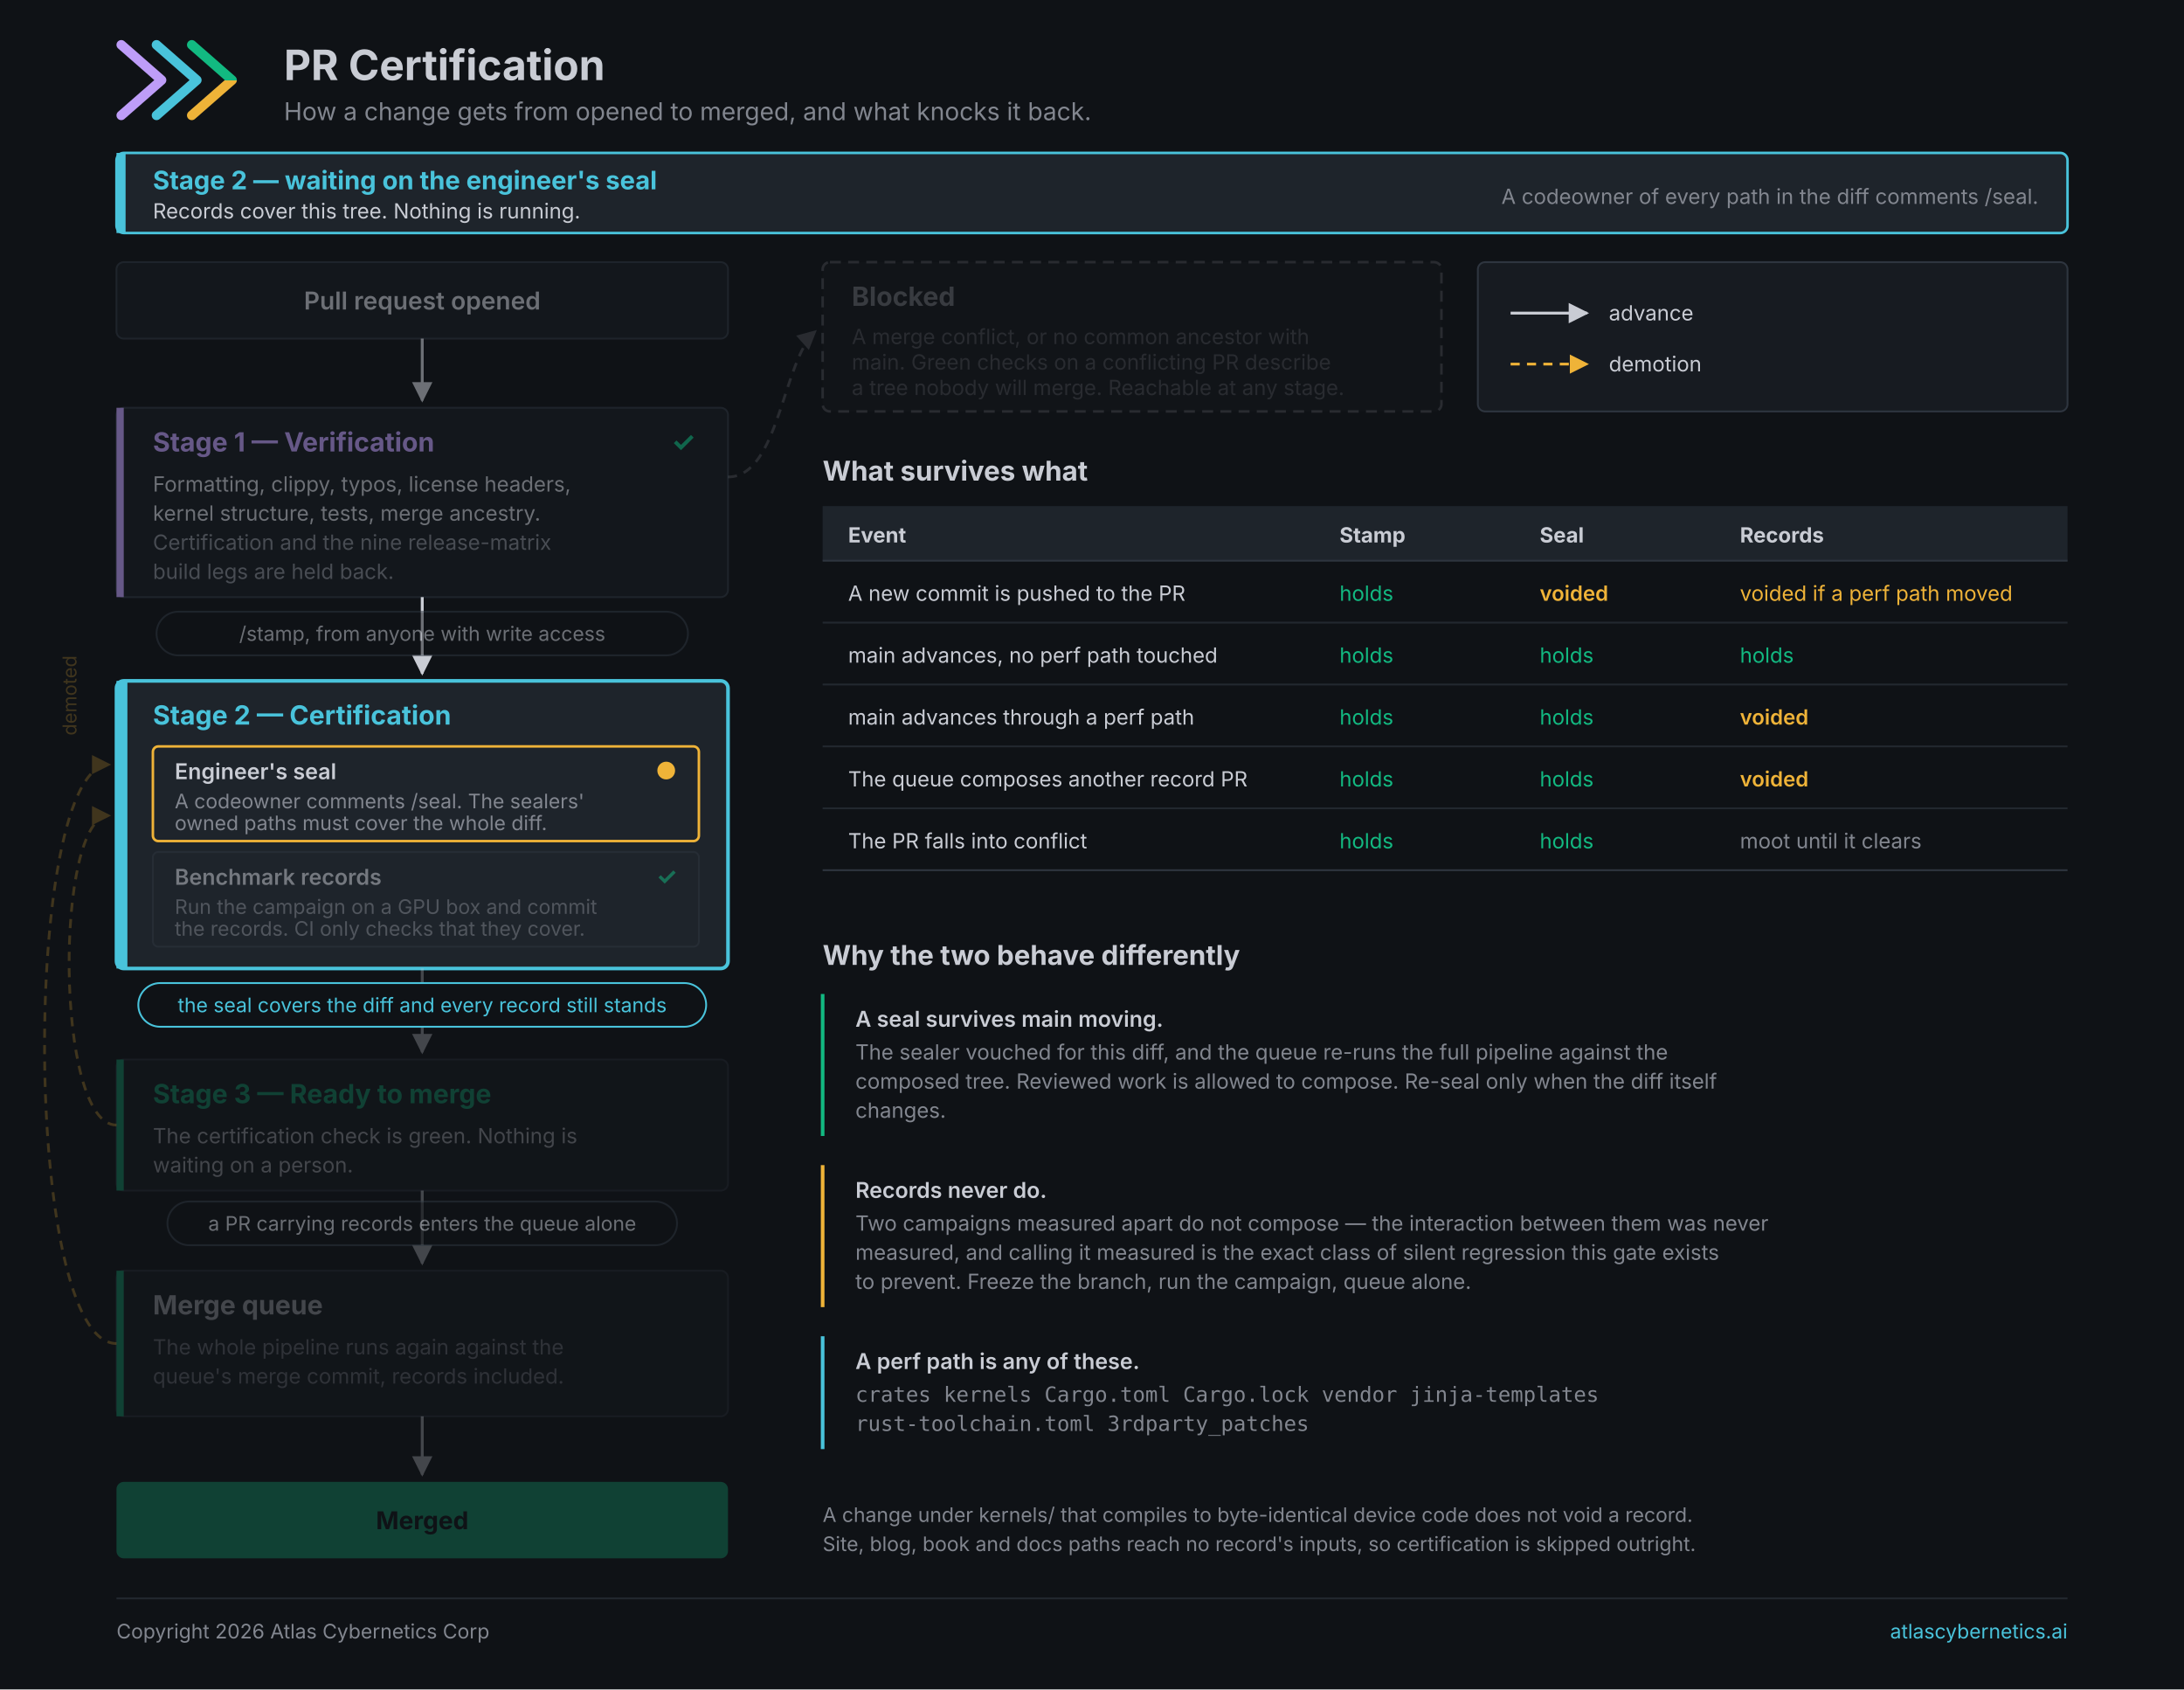
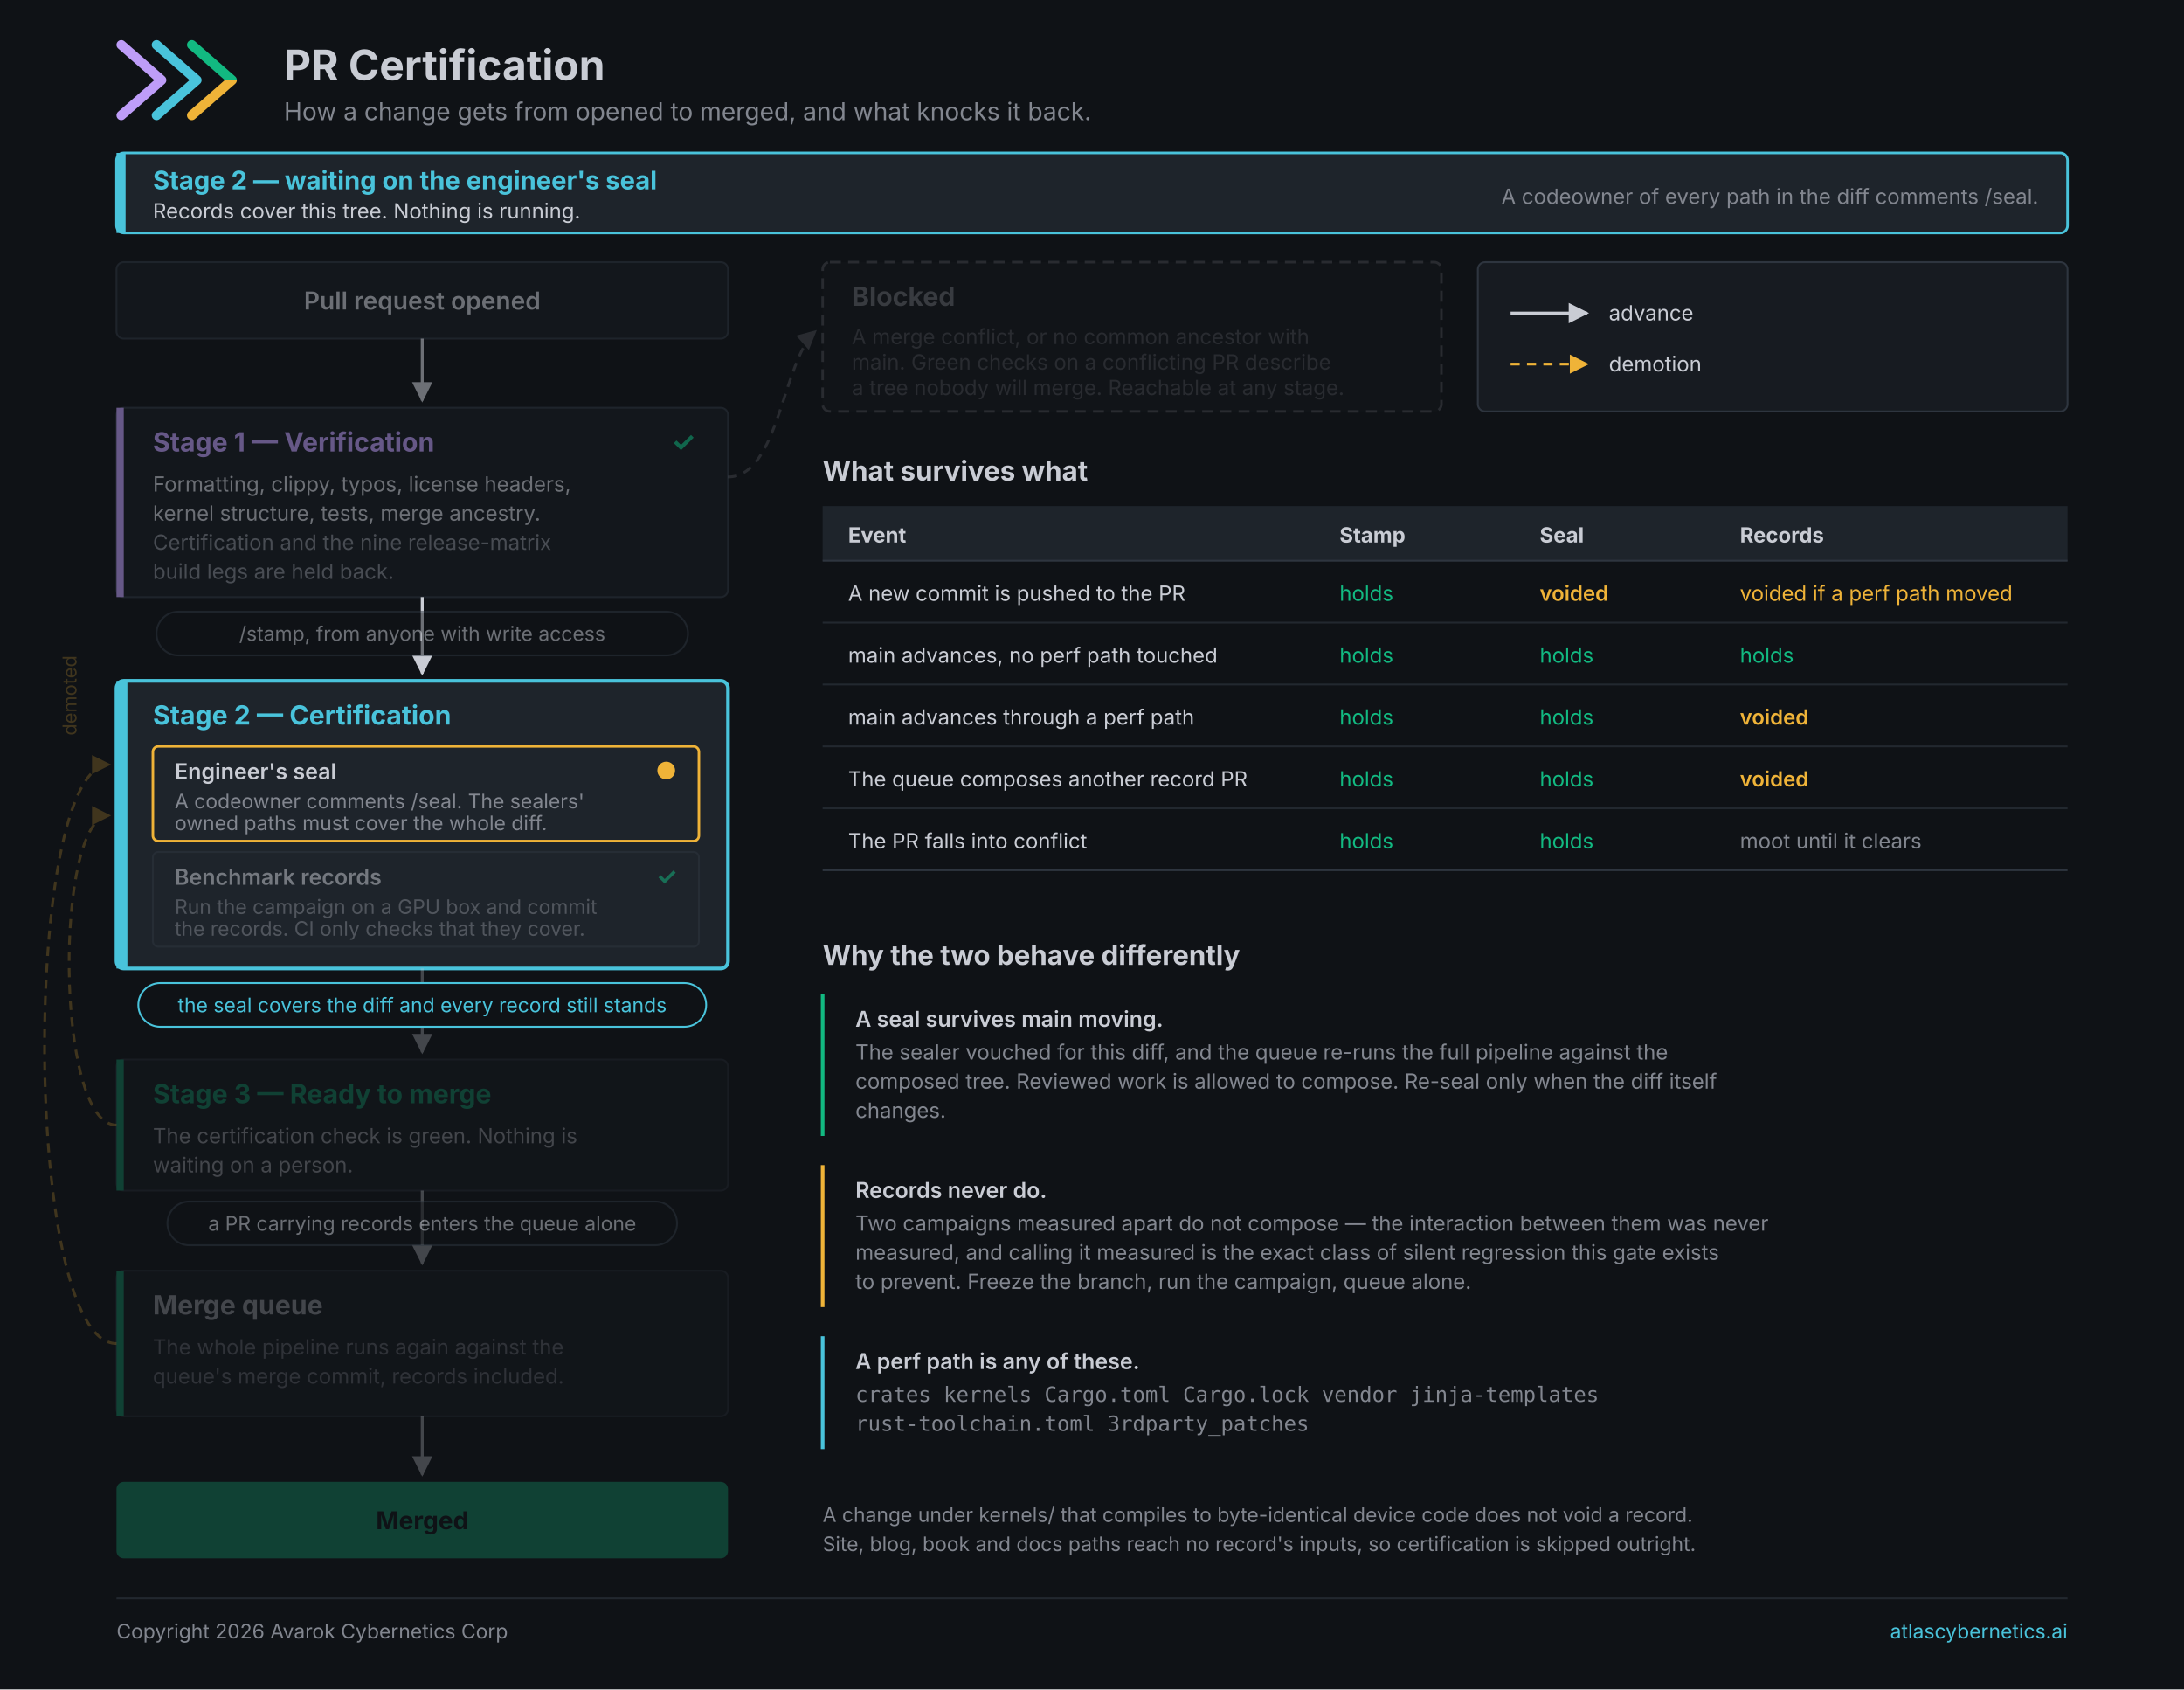
- <svg xmlns="http://www.w3.org/2000/svg" xmlns:xlink="http://www.w3.org/1999/xlink" viewBox="0 0 1200 928" width="1200" height="928" font-family="Inter, ui-sans-serif, system-ui, Segoe UI, Helvetica, Arial, sans-serif" role="img" aria-label="Atlas PR Certification — Stage 2 — waiting on the engineer's seal">
+ <svg xmlns="http://www.w3.org/2000/svg" xmlns:xlink="http://www.w3.org/1999/xlink" viewBox="0 0 1200 928" width="1200" height="928" font-family="Inter, ui-sans-serif, system-ui, Segoe UI, Helvetica, Arial, sans-serif" role="img" aria-label="Avarok PR Certification — Stage 2 — waiting on the engineer's seal">
  <defs>
-     <linearGradient id="atlasGoldCut" x1="0" y1="0" x2="0" y2="1">
+     <linearGradient id="avarokGoldCut" x1="0" y1="0" x2="0" y2="1">
      <stop offset="0.5" stop-color="#12B981" />
      <stop offset="0.5" stop-color="#EFB338" />
    </linearGradient>
    <marker id="tipInk" viewBox="0 0 10 10" refX="9" refY="5" markerWidth="7" markerHeight="7" orient="auto-start-reverse">
      <path d="M 0 0 L 10 5 L 0 10 z" fill="#C9CCD4" />
    </marker>
    <marker id="tipGold" viewBox="0 0 10 10" refX="9" refY="5" markerWidth="7" markerHeight="7" orient="auto-start-reverse">
      <path d="M 0 0 L 10 5 L 0 10 z" fill="#EFB338" />
    </marker>
    <marker id="tipMuted" viewBox="0 0 10 10" refX="9" refY="5" markerWidth="7" markerHeight="7" orient="auto-start-reverse">
      <path d="M 0 0 L 10 5 L 0 10 z" fill="#82868F" />
    </marker>
    <marker id="tipAccent" viewBox="0 0 10 10" refX="9" refY="5" markerWidth="7" markerHeight="7" orient="auto-start-reverse">
      <path d="M 0 0 L 10 5 L 0 10 z" fill="#49C3DB" />
    </marker>
  </defs>
  <rect width="1200" height="928" fill="#0F1216" />
  <g transform="translate(64 22) scale(0.06918)">
    <g fill="none" stroke-width="76" stroke-linecap="round" stroke-linejoin="round">
      <path d="M38 38L358 318L38 598" stroke="#BE9DF8" />
      <path d="M318 38L638 318L318 598" stroke="#49C3DB" />
-       <path d="M598 38L918 318L598 598" stroke="url(#atlasGoldCut)" />
+       <path d="M598 38L918 318L598 598" stroke="url(#avarokGoldCut)" />
    </g>
  </g>
  <text x="156" y="44" font-size="23" fill="#C9CCD4" font-weight="650">PR Certification</text>
  <text x="156" y="66" font-size="13.5" fill="#82868F">How a change gets from opened to merged, and what knocks it back.</text>
  <rect x="64" y="84" width="1072" height="44" rx="4" fill="#1E242B" stroke="#49C3DB" stroke-width="1.4" />
  <rect x="64" y="84" width="5" height="44" fill="#49C3DB" />
  <text x="84" y="104" font-size="14" fill="#49C3DB" font-weight="650">Stage 2 — waiting on the engineer's seal</text>
  <text x="84" y="120" font-size="11.5" fill="#C9CCD4">Records cover this tree. Nothing is running.</text>
  <text x="1120" y="112" font-size="11.5" fill="#82868F" text-anchor="end">A codeowner of every path in the diff comments /seal.</text>
  <g opacity="0.5">
    <rect x="64" y="144" width="336" height="42" rx="4" fill="#171B21" stroke="#2E353F" stroke-width="1" />
    <text x="232" y="170" font-size="13.5" fill="#C9CCD4" font-weight="600" text-anchor="middle">Pull request opened</text>
  </g>
  <path d="M 232 186 L 232 220" stroke="#C9CCD4" stroke-width="1.6" fill="none" marker-end="url(#tipInk)" opacity="0.5" />
  <g opacity="0.5">
    <rect x="64" y="224" width="336" height="104" rx="4" fill="#171B21" stroke="#2E353F" stroke-width="1.0" />
    <rect x="64" y="224" width="4" height="104" fill="#BE9DF8" />
    <text x="84" y="248" font-size="14.5" fill="#BE9DF8" font-weight="650">Stage 1 — Verification</text>
    <text x="84" y="270" font-size="11.5" fill="#C9CCD4">Formatting, clippy, typos, license headers,</text>
    <text x="84" y="286" font-size="11.5" fill="#C9CCD4">kernel structure, tests, merge ancestry.</text>
    <text x="84" y="302" font-size="11.5" fill="#82868F">Certification and the nine release-matrix</text>
    <text x="84" y="318" font-size="11.5" fill="#82868F">build legs are held back.</text>
    <text x="382" y="248" font-size="15" fill="#12B981" font-weight="650" text-anchor="end">✓</text>
  </g>
  <path d="M 232 328 L 232 370" stroke="#C9CCD4" stroke-width="1.6" fill="none" marker-end="url(#tipInk)" opacity="1" />
  <g opacity="0.5">
    <rect x="86.0" y="336" width="292" height="24" rx="12" fill="#0F1216" stroke="#2E353F" stroke-width="1" />
    <text x="232" y="352" font-size="11" fill="#C9CCD4" text-anchor="middle">/stamp, from anyone with write access</text>
  </g>
  <g opacity="1">
    <rect x="64" y="374" width="336" height="158" rx="4" fill="#1E242B" stroke="#49C3DB" stroke-width="2.0" />
    <rect x="64" y="374" width="6" height="158" fill="#49C3DB" />
    <text x="84" y="398" font-size="14.5" fill="#49C3DB" font-weight="650">Stage 2 — Certification</text>
  </g>
  <g opacity="1">
    <rect x="84" y="410" width="300" height="52" rx="3" fill="#1E242B" stroke="#EFB338" stroke-width="1.4" />
    <text x="96" y="428" font-size="12" fill="#C9CCD4" font-weight="600">Engineer's seal</text>
    <text x="96" y="444" font-size="11" fill="#82868F">A codeowner comments /seal. The sealers'</text>
    <text x="96" y="456" font-size="11" fill="#82868F">owned paths must cover the whole diff.</text>
    <text x="372" y="428" font-size="13" fill="#EFB338" font-weight="650" text-anchor="end">●</text>
  </g>
  <g opacity="0.5">
    <rect x="84" y="468" width="300" height="52" rx="3" fill="#1E242B" stroke="#2E353F" stroke-width="1" />
    <text x="96" y="486" font-size="12" fill="#C9CCD4" font-weight="600">Benchmark records</text>
    <text x="96" y="502" font-size="11" fill="#82868F">Run the campaign on a GPU box and commit</text>
    <text x="96" y="514" font-size="11" fill="#82868F">the records. CI only checks that they cover.</text>
    <text x="372" y="486" font-size="13" fill="#12B981" font-weight="650" text-anchor="end">✓</text>
  </g>
  <path d="M 232 532 L 232 578" stroke="#C9CCD4" stroke-width="1.6" fill="none" marker-end="url(#tipInk)" opacity="0.28" />
  <g opacity="1">
    <rect x="76.0" y="540" width="312" height="24" rx="12" fill="#0F1216" stroke="#49C3DB" stroke-width="1" />
    <text x="232" y="556" font-size="11" fill="#49C3DB" text-anchor="middle">the seal covers the diff and every record still stands</text>
  </g>
  <g opacity="0.28">
    <rect x="64" y="582" width="336" height="72" rx="4" fill="#171B21" stroke="#2E353F" stroke-width="1.0" />
    <rect x="64" y="582" width="4" height="72" fill="#12B981" />
    <text x="84" y="606" font-size="14.5" fill="#12B981" font-weight="650">Stage 3 — Ready to merge</text>
    <text x="84" y="628" font-size="11.5" fill="#C9CCD4">The certification check is green. Nothing is</text>
    <text x="84" y="644" font-size="11.5" fill="#C9CCD4">waiting on a person.</text>
  </g>
  <path d="M 232 654 L 232 694" stroke="#C9CCD4" stroke-width="1.6" fill="none" marker-end="url(#tipInk)" opacity="0.28" />
  <g opacity="0.5">
    <rect x="92.0" y="660" width="280" height="24" rx="12" fill="#0F1216" stroke="#2E353F" stroke-width="1" />
    <text x="232" y="676" font-size="11" fill="#C9CCD4" text-anchor="middle">a PR carrying records enters the queue alone</text>
  </g>
  <g opacity="0.28">
    <rect x="64" y="698" width="336" height="80" rx="4" fill="#171B21" stroke="#2E353F" stroke-width="1.0" />
    <rect x="64" y="698" width="4" height="80" fill="#12B981" />
    <text x="84" y="722" font-size="14.5" fill="#C9CCD4" font-weight="650">Merge queue</text>
    <text x="84" y="744" font-size="11.5" fill="#82868F">The whole pipeline runs again against the</text>
    <text x="84" y="760" font-size="11.5" fill="#82868F">queue's merge commit, records included.</text>
  </g>
  <path d="M 232 778 L 232 810" stroke="#C9CCD4" stroke-width="1.6" fill="none" marker-end="url(#tipInk)" opacity="0.28" />
  <g opacity="0.28">
    <rect x="64" y="814" width="336" height="42" rx="4" fill="#12B981" />
    <text x="232" y="840" font-size="13.5" fill="#0F1216" font-weight="650" text-anchor="middle">Merged</text>
  </g>
  <path d="M 64 618 C 30 618, 30 448, 60 448" stroke="#EFB338" stroke-width="1.5" fill="none" marker-end="url(#tipGold)" opacity="0.22" stroke-dasharray="5 4" />
  <path d="M 64 738 C 12 738, 12 420, 60 420" stroke="#EFB338" stroke-width="1.5" fill="none" marker-end="url(#tipGold)" opacity="0.22" stroke-dasharray="5 4" />
  <text x="42" y="404" font-size="10.5" fill="#EFB338" opacity="0.22" transform="rotate(-90 42 404)">demoted</text>
  <path d="M 400 262 C 428 262, 430 198, 448 182" stroke="#82868F" stroke-width="1.5" fill="none" marker-end="url(#tipMuted)" opacity="0.22" stroke-dasharray="5 4" />
  <g opacity="0.22">
    <rect x="452" y="144" width="340" height="82" rx="4" fill="#171B21" stroke="#82868F" stroke-width="1.4" stroke-dasharray="6 4" />
    <text x="468" y="168" font-size="14.5" fill="#C9CCD4" font-weight="650">Blocked</text>
    <text x="468" y="189" font-size="11.5" fill="#82868F">A merge conflict, or no common ancestor with</text>
    <text x="468" y="203" font-size="11.5" fill="#82868F">main. Green checks on a conflicting PR describe</text>
    <text x="468" y="217" font-size="11.5" fill="#82868F">a tree nobody will merge. Reachable at any stage.</text>
  </g>
  <rect x="812" y="144" width="324" height="82" rx="4" fill="#171B21" stroke="#2E353F" stroke-width="1" />
  <path d="M 830 172 L 872 172" stroke="#C9CCD4" stroke-width="1.6" fill="none" marker-end="url(#tipInk)" opacity="1" />
  <text x="884" y="176" font-size="11.5" fill="#C9CCD4">advance</text>
  <path d="M 830 200 L 872 200" stroke="#EFB338" stroke-width="1.5" fill="none" marker-end="url(#tipGold)" opacity="1" stroke-dasharray="5 4" />
  <text x="884" y="204" font-size="11.5" fill="#C9CCD4">demotion</text>
  <text x="452" y="264" font-size="15" fill="#C9CCD4" font-weight="650">What survives what</text>
  <rect x="452" y="278" width="684" height="30" fill="#1E242B" />
  <text x="466" y="298" font-size="11.5" fill="#C9CCD4" font-weight="650">Event</text>
  <text x="736" y="298" font-size="11.5" fill="#C9CCD4" font-weight="650">Stamp</text>
  <text x="846" y="298" font-size="11.5" fill="#C9CCD4" font-weight="650">Seal</text>
  <text x="956" y="298" font-size="11.5" fill="#C9CCD4" font-weight="650">Records</text>
  <g opacity="1">
    <text x="466" y="330" font-size="11.5" fill="#C9CCD4">A new commit is pushed to the PR</text>
    <text x="736" y="330" font-size="11.5" fill="#12B981">holds</text>
    <text x="846" y="330" font-size="11.5" fill="#EFB338" font-weight="600">voided</text>
    <text x="956" y="330" font-size="11.5" fill="#EFB338">voided if a perf path moved</text>
  </g>
  <g opacity="1">
    <text x="466" y="364" font-size="11.5" fill="#C9CCD4">main advances, no perf path touched</text>
    <text x="736" y="364" font-size="11.5" fill="#12B981">holds</text>
    <text x="846" y="364" font-size="11.5" fill="#12B981">holds</text>
    <text x="956" y="364" font-size="11.5" fill="#12B981">holds</text>
  </g>
  <g opacity="1">
    <text x="466" y="398" font-size="11.5" fill="#C9CCD4">main advances through a perf path</text>
    <text x="736" y="398" font-size="11.5" fill="#12B981">holds</text>
    <text x="846" y="398" font-size="11.5" fill="#12B981">holds</text>
    <text x="956" y="398" font-size="11.5" fill="#EFB338" font-weight="600">voided</text>
  </g>
  <g opacity="1">
    <text x="466" y="432" font-size="11.5" fill="#C9CCD4">The queue composes another record PR</text>
    <text x="736" y="432" font-size="11.5" fill="#12B981">holds</text>
    <text x="846" y="432" font-size="11.5" fill="#12B981">holds</text>
    <text x="956" y="432" font-size="11.5" fill="#EFB338" font-weight="600">voided</text>
  </g>
  <g opacity="1">
    <text x="466" y="466" font-size="11.5" fill="#C9CCD4">The PR falls into conflict</text>
    <text x="736" y="466" font-size="11.5" fill="#12B981">holds</text>
    <text x="846" y="466" font-size="11.5" fill="#12B981">holds</text>
    <text x="956" y="466" font-size="11.5" fill="#82868F">moot until it clears</text>
  </g>
  <line x1="452" y1="308" x2="1136" y2="308" stroke="#2E353F" />
  <line x1="452" y1="342" x2="1136" y2="342" stroke="#22282F" />
  <line x1="452" y1="376" x2="1136" y2="376" stroke="#22282F" />
  <line x1="452" y1="410" x2="1136" y2="410" stroke="#22282F" />
  <line x1="452" y1="444" x2="1136" y2="444" stroke="#22282F" />
  <line x1="452" y1="478" x2="1136" y2="478" stroke="#2E353F" />
  <text x="452" y="530" font-size="15" fill="#C9CCD4" font-weight="650">Why the two behave differently</text>
  <line x1="452" y1="546" x2="452" y2="624" stroke="#12B981" stroke-width="2" />
  <text x="470" y="564" font-size="12" fill="#C9CCD4" font-weight="600">A seal survives main moving.</text>
  <text x="470" y="582" font-size="11.5" fill="#82868F">The sealer vouched for this diff, and the queue re-runs the full pipeline against the</text>
  <text x="470" y="598" font-size="11.5" fill="#82868F">composed tree. Reviewed work is allowed to compose. Re-seal only when the diff itself</text>
  <text x="470" y="614" font-size="11.5" fill="#82868F">changes.</text>
  <line x1="452" y1="640" x2="452" y2="718" stroke="#EFB338" stroke-width="2" />
  <text x="470" y="658" font-size="12" fill="#C9CCD4" font-weight="600">Records never do.</text>
  <text x="470" y="676" font-size="11.5" fill="#82868F">Two campaigns measured apart do not compose — the interaction between them was never</text>
  <text x="470" y="692" font-size="11.5" fill="#82868F">measured, and calling it measured is the exact class of silent regression this gate exists</text>
  <text x="470" y="708" font-size="11.5" fill="#82868F">to prevent. Freeze the branch, run the campaign, queue alone.</text>
  <line x1="452" y1="734" x2="452" y2="796" stroke="#49C3DB" stroke-width="2" />
  <text x="470" y="752" font-size="12" fill="#C9CCD4" font-weight="600">A perf path is any of these.</text>
  <text x="470" y="770" font-size="11.5" fill="#82868F" font-family="ui-mono, ui-monospace, SFMono-Regular, Menlo, monospace">crates  kernels  Cargo.toml  Cargo.lock  vendor  jinja-templates</text>
  <text x="470" y="786" font-size="11.5" fill="#82868F" font-family="ui-mono, ui-monospace, SFMono-Regular, Menlo, monospace">rust-toolchain.toml  3rdparty_patches</text>
  <text x="452" y="836" font-size="11" fill="#82868F">A change under kernels/ that compiles to byte-identical device code does not void a record.</text>
  <text x="452" y="852" font-size="11" fill="#82868F">Site, blog, book and docs paths reach no record's inputs, so certification is skipped outright.</text>
  <line x1="64" y1="878" x2="1136" y2="878" stroke="#22282F" />
-   <text x="64" y="900" font-size="11" fill="#82868F">Copyright 2026 Atlas Cybernetics Corp</text>
+   <text x="64" y="900" font-size="11" fill="#82868F">Copyright 2026 Avarok Cybernetics Corp</text>
  <a href="https://atlascybernetics.ai" xlink:href="https://atlascybernetics.ai" target="_blank" rel="noopener">
    <text x="1136" y="900" font-size="11" fill="#49C3DB" text-anchor="end">atlascybernetics.ai</text>
  </a>
</svg>
